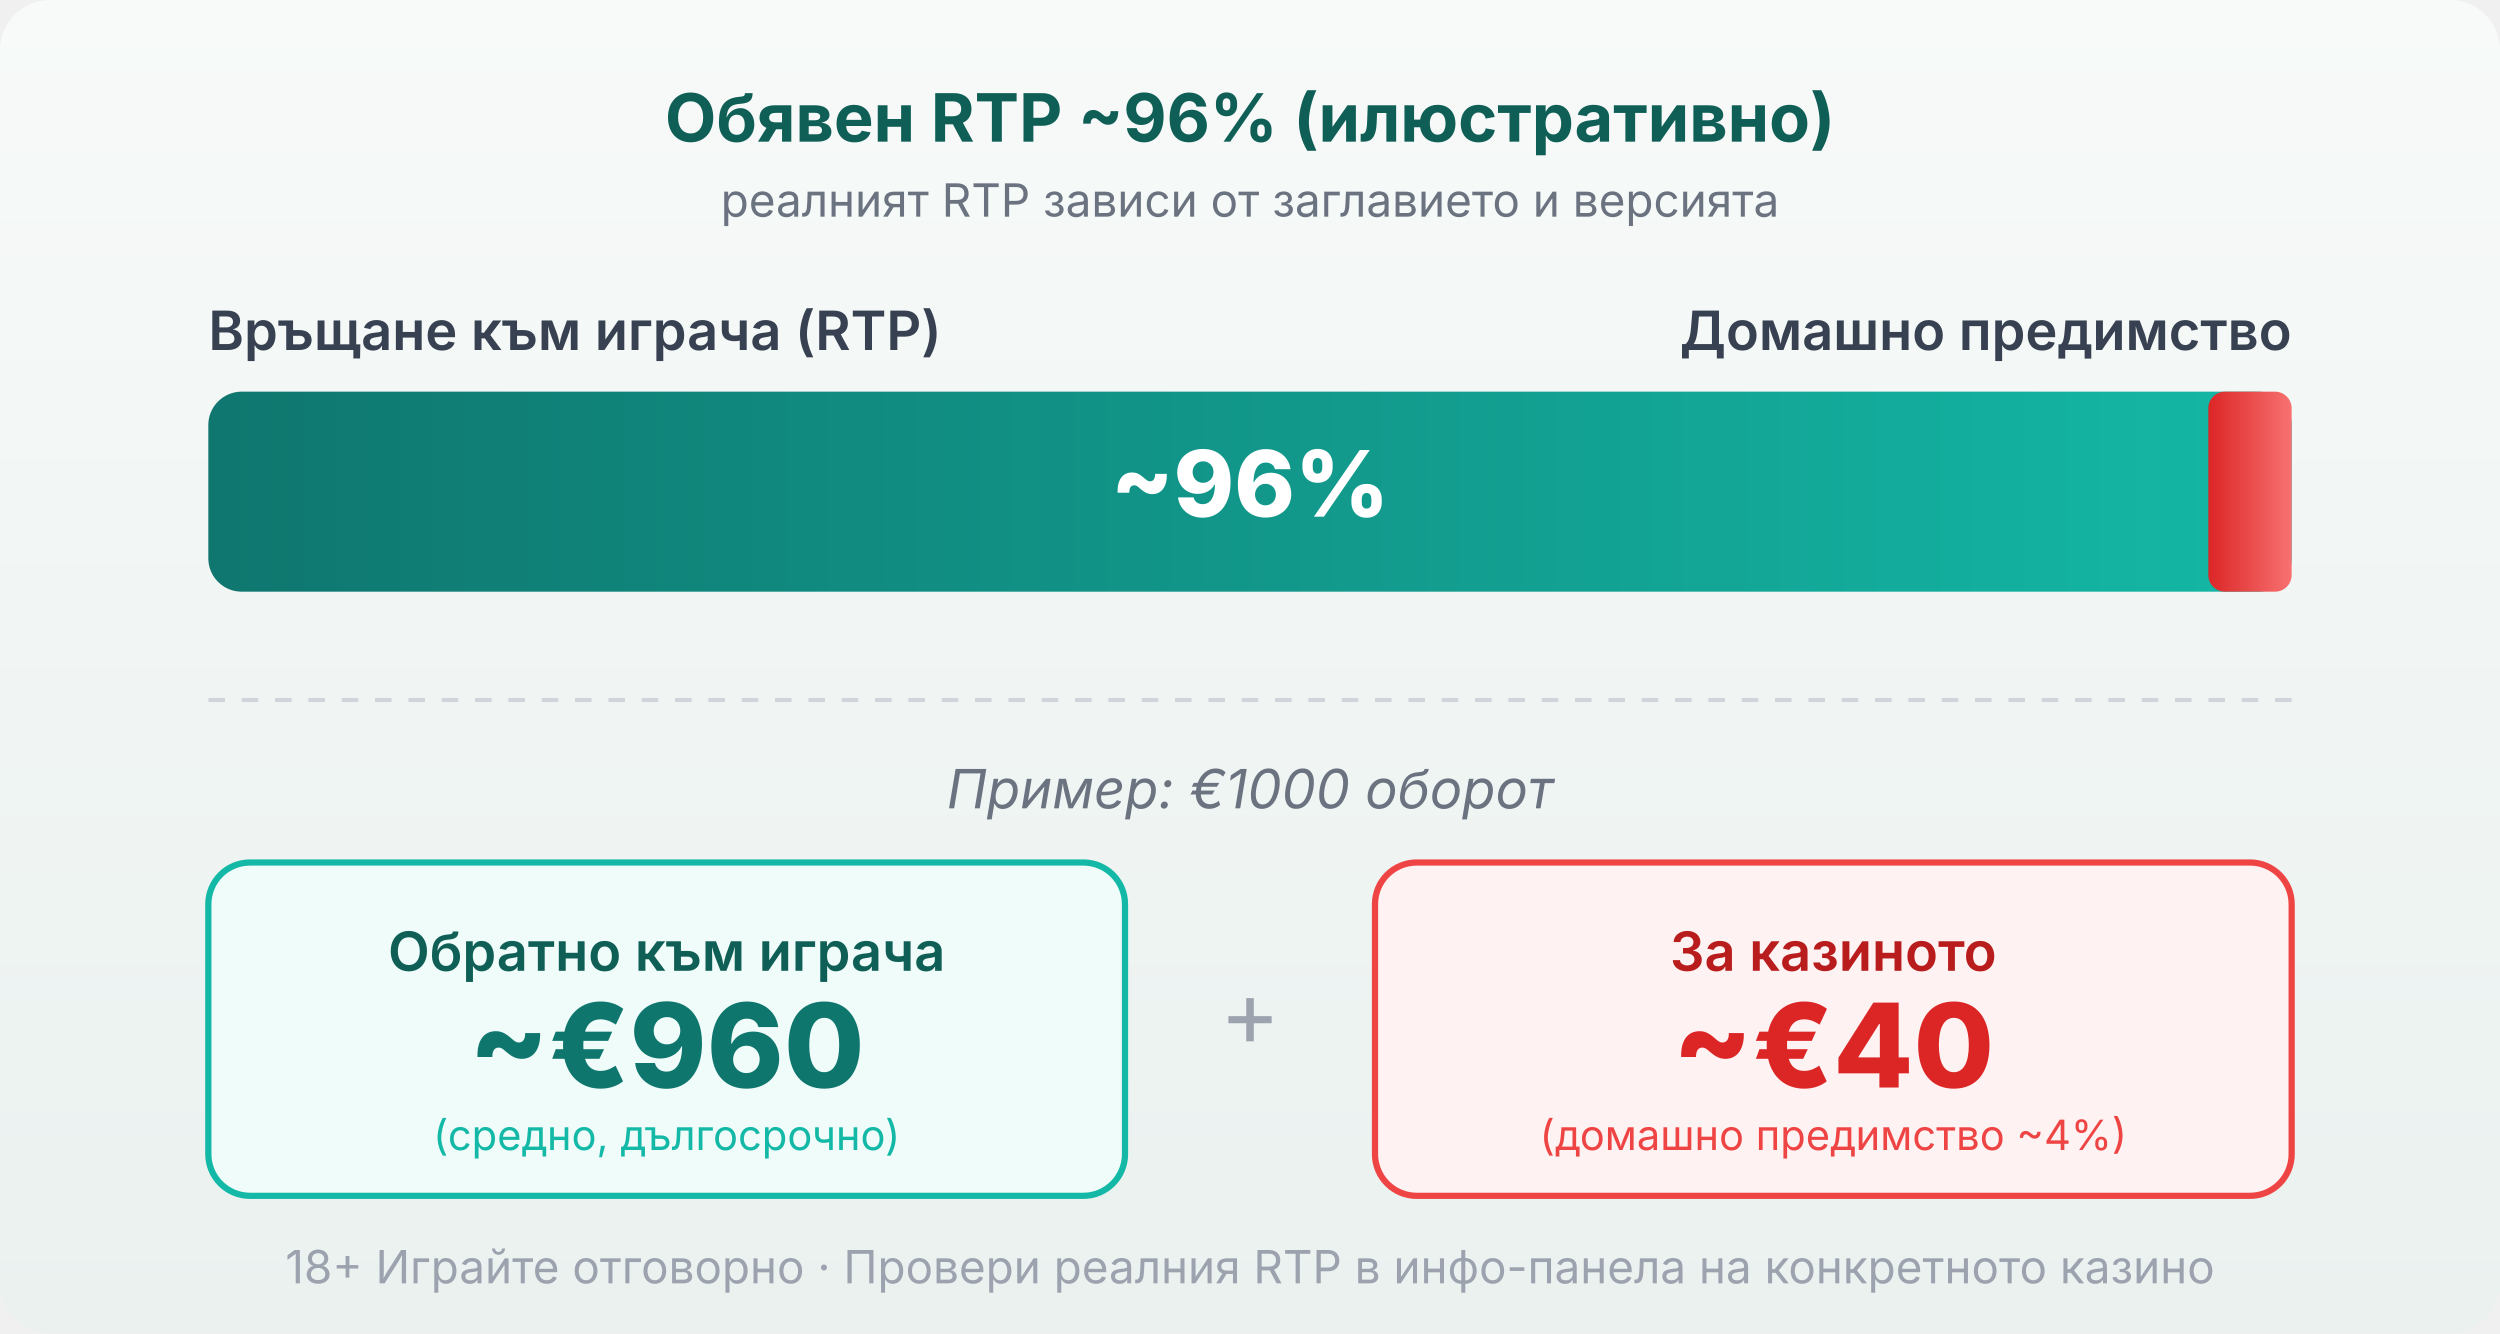
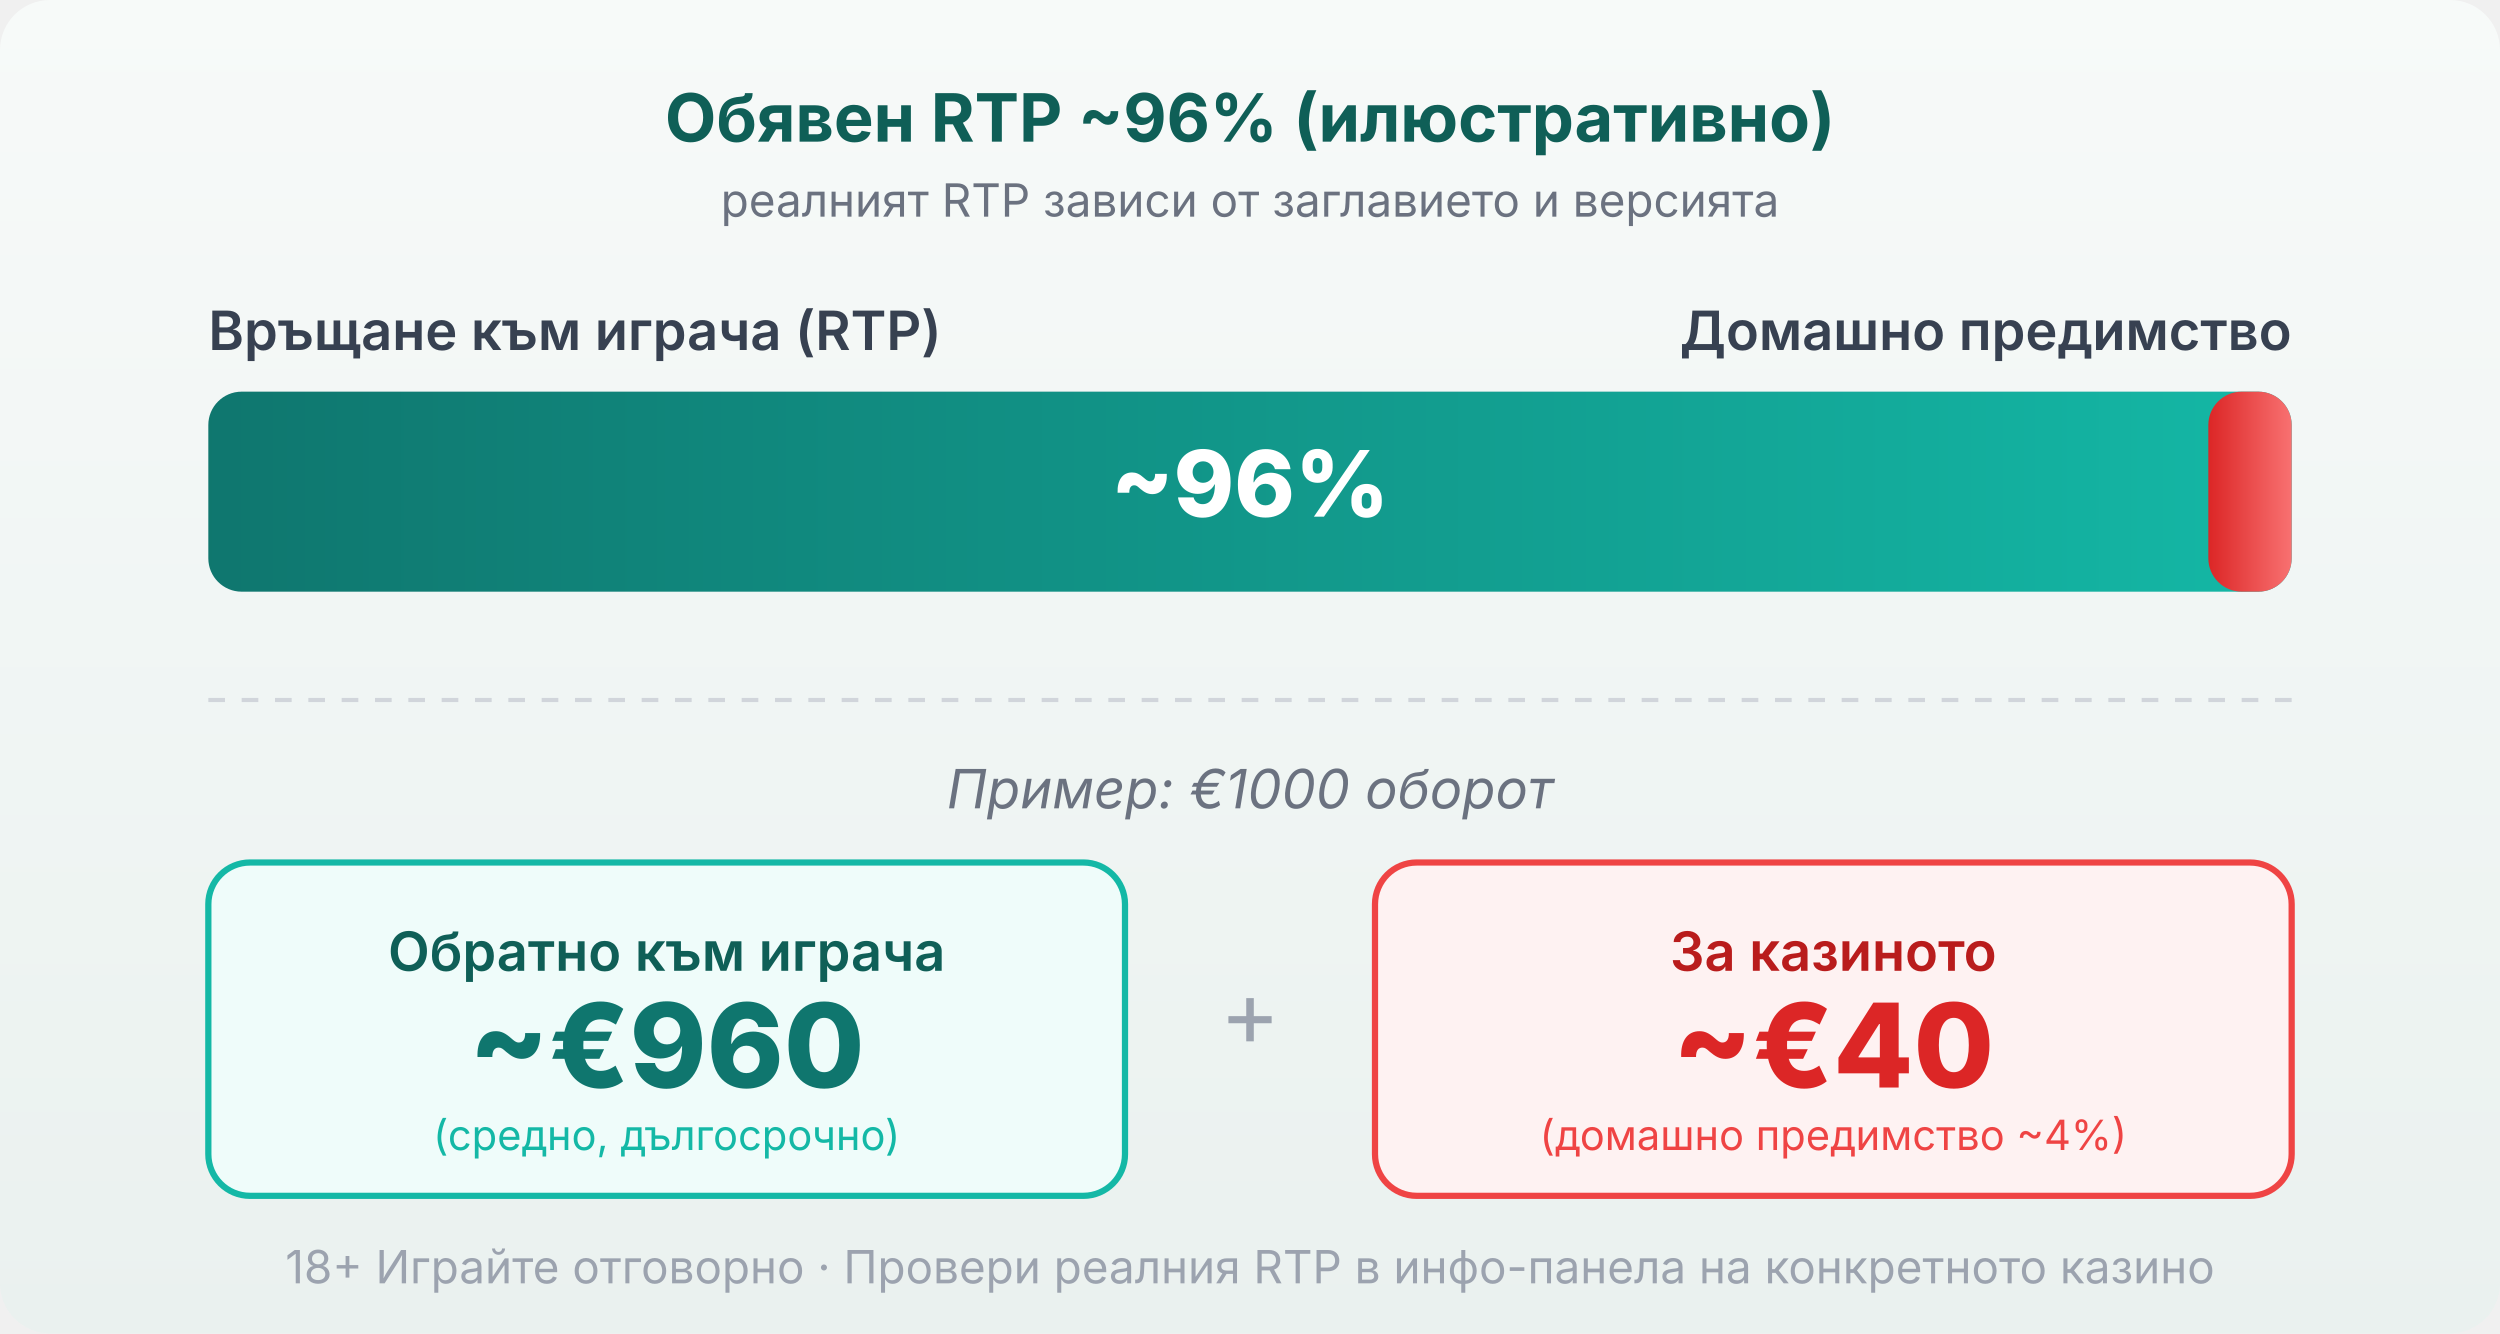
<svg xmlns="http://www.w3.org/2000/svg" viewBox="0 0 600 320" width="600" height="320" role="img" aria-label="Илюстративно: обявен RTP около 96% и домашно предимство около 4%; при 1000 евро оборот средно 960 евро се връщат на играча, 40 евро остават за казиното; реалната стойност зависи от заглавието и версията">
  <defs>
    <linearGradient id="bg" x1="0" y1="0" x2="0" y2="1">
      <stop offset="0%" stop-color="#f7faf9" />
      <stop offset="100%" stop-color="#eaf1ef" />
    </linearGradient>
    <linearGradient id="playerBar" x1="0" y1="0" x2="1" y2="0">
      <stop offset="0%" stop-color="#0f766e" />
      <stop offset="100%" stop-color="#14b8a6" />
    </linearGradient>
    <linearGradient id="houseBar" x1="0" y1="0" x2="1" y2="0">
      <stop offset="0%" stop-color="#dc2626" />
      <stop offset="100%" stop-color="#f87171" />
    </linearGradient>
  </defs>
  <rect width="600" height="320" rx="12" ry="12" fill="url(#bg)" />
  <text x="300" y="34" font-family="system-ui, -apple-system, sans-serif" font-size="16" font-weight="700" fill="#0f5f57" text-anchor="middle">Обявен RTP ~96% (илюстративно)</text>
  <text x="300" y="52" font-family="system-ui, -apple-system, sans-serif" font-size="11" fill="#6b7280" text-anchor="middle">реалният RTP зависи от заглавието и версията</text>
  <text x="50" y="84" font-family="system-ui, -apple-system, sans-serif" font-size="13" fill="#374151" font-weight="600">Връщане към играча (RTP)</text>
  <text x="550" y="84" font-family="system-ui, -apple-system, sans-serif" font-size="13" fill="#374151" font-weight="600" text-anchor="end">Домашно предимство</text>
  <rect x="50" y="94" width="500" height="48" rx="8" fill="#e5e7eb" />
  <rect x="50" y="94" width="500" height="48" rx="8" fill="url(#playerBar)" />
-   <rect x="530" y="94" width="20" height="48" rx="4" fill="url(#houseBar)" />
+   <rect x="530" y="94" width="20" height="48" rx="8" fill="url(#houseBar)" />
  <text x="300" y="124" font-family="system-ui, -apple-system, sans-serif" font-size="22" font-weight="800" fill="#ffffff" text-anchor="middle">~96%</text>
  <line x1="50" y1="168" x2="550" y2="168" stroke="#d1d5db" stroke-width="1" stroke-dasharray="4,4" />
  <text x="300" y="194" font-family="system-ui, -apple-system, sans-serif" font-size="13" fill="#6b7280" text-anchor="middle" font-style="italic">Пример: €1000 оборот</text>
  <rect x="50" y="207" width="220" height="80" rx="10" fill="#effcfa" stroke="#14b8a6" stroke-width="1.5" />
  <text x="160" y="233" font-family="system-ui, -apple-system, sans-serif" font-size="13" fill="#0f5f57" text-anchor="middle" font-weight="600">Обратно към играча</text>
  <text x="160" y="261" font-family="system-ui, -apple-system, sans-serif" font-size="28" font-weight="800" fill="#0f766e" text-anchor="middle">~€960</text>
  <text x="160" y="276" font-family="system-ui, -apple-system, sans-serif" font-size="10" fill="#14b8a6" text-anchor="middle">(средно, дългосрочно)</text>
  <rect x="330" y="207" width="220" height="80" rx="10" fill="#fef2f2" stroke="#ef4444" stroke-width="1.5" />
  <text x="440" y="233" font-family="system-ui, -apple-system, sans-serif" font-size="13" fill="#b91c1c" text-anchor="middle" font-weight="600">За казиното</text>
  <text x="440" y="261" font-family="system-ui, -apple-system, sans-serif" font-size="28" font-weight="800" fill="#dc2626" text-anchor="middle">~€40</text>
  <text x="440" y="276" font-family="system-ui, -apple-system, sans-serif" font-size="10" fill="#ef4444" text-anchor="middle">(домашно предимство ~4%)</text>
  <text x="300" y="251" font-family="system-ui, -apple-system, sans-serif" font-size="22" fill="#9ca3af" text-anchor="middle">+</text>
  <text x="300" y="308" font-family="system-ui, -apple-system, sans-serif" font-size="11" fill="#9ca3af" text-anchor="middle">18+ Играйте отговорно · Провери реалния RTP в инфо-панела на конкретното казино</text>
</svg>
